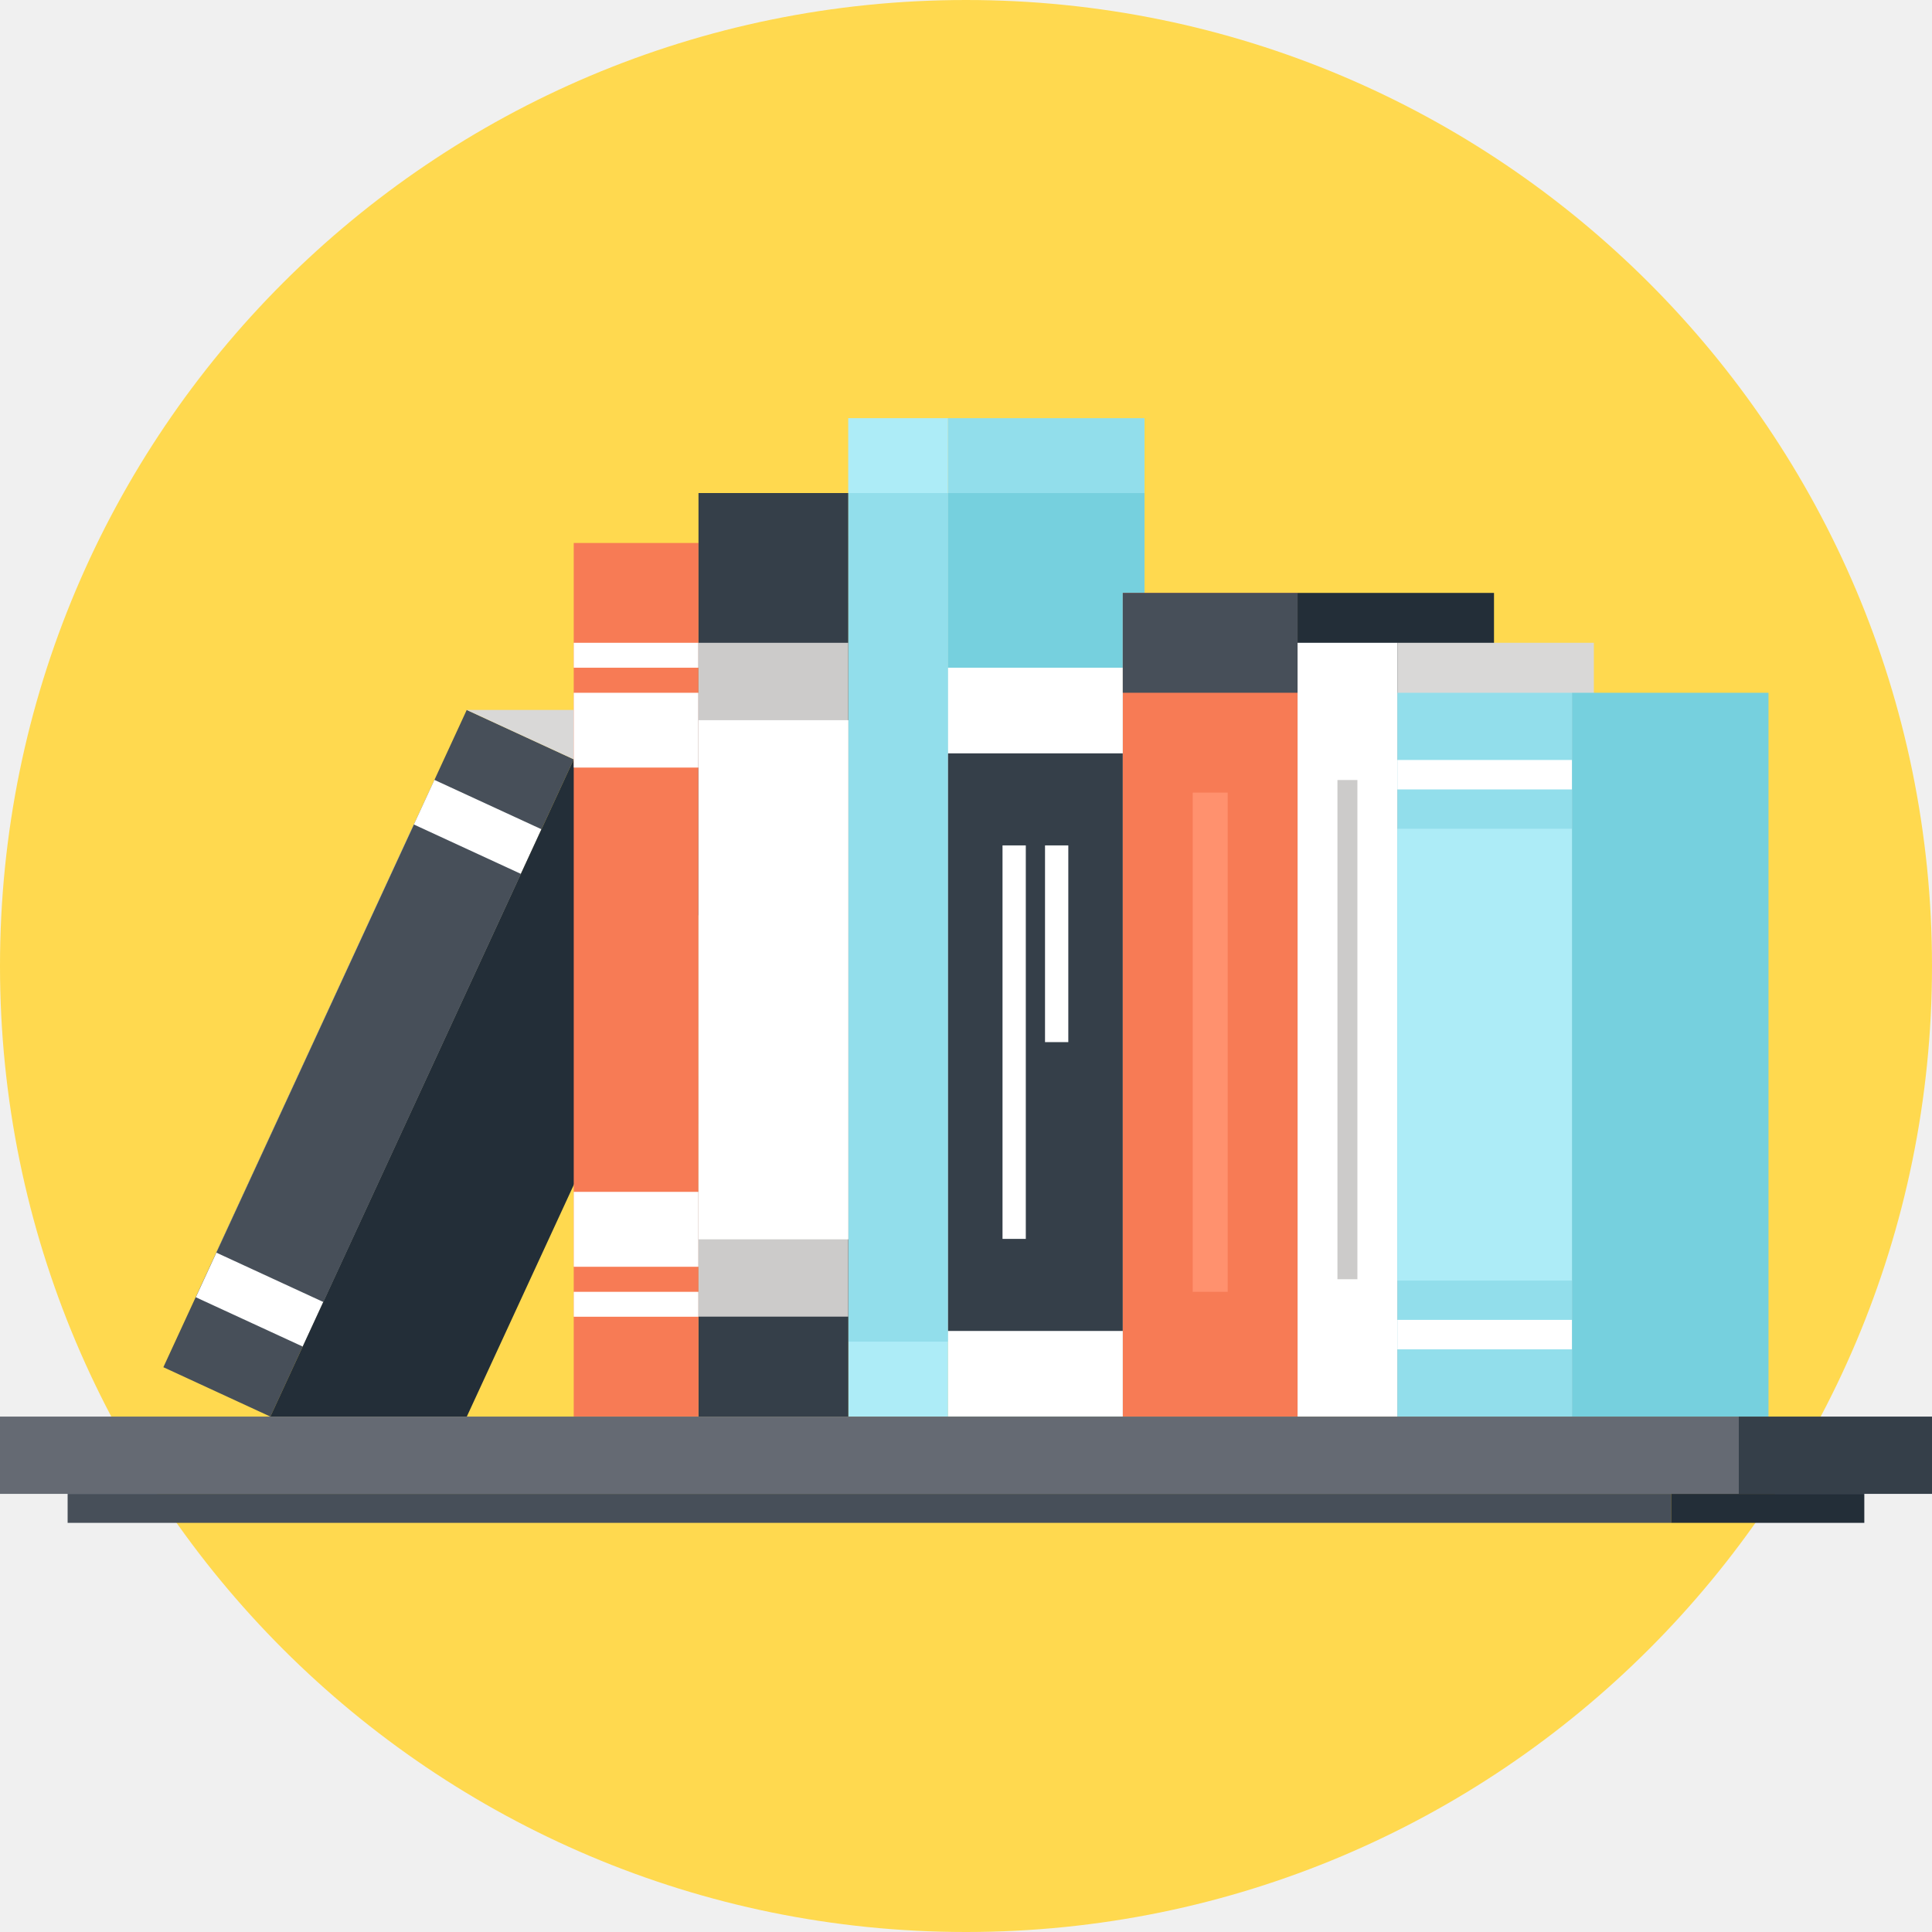
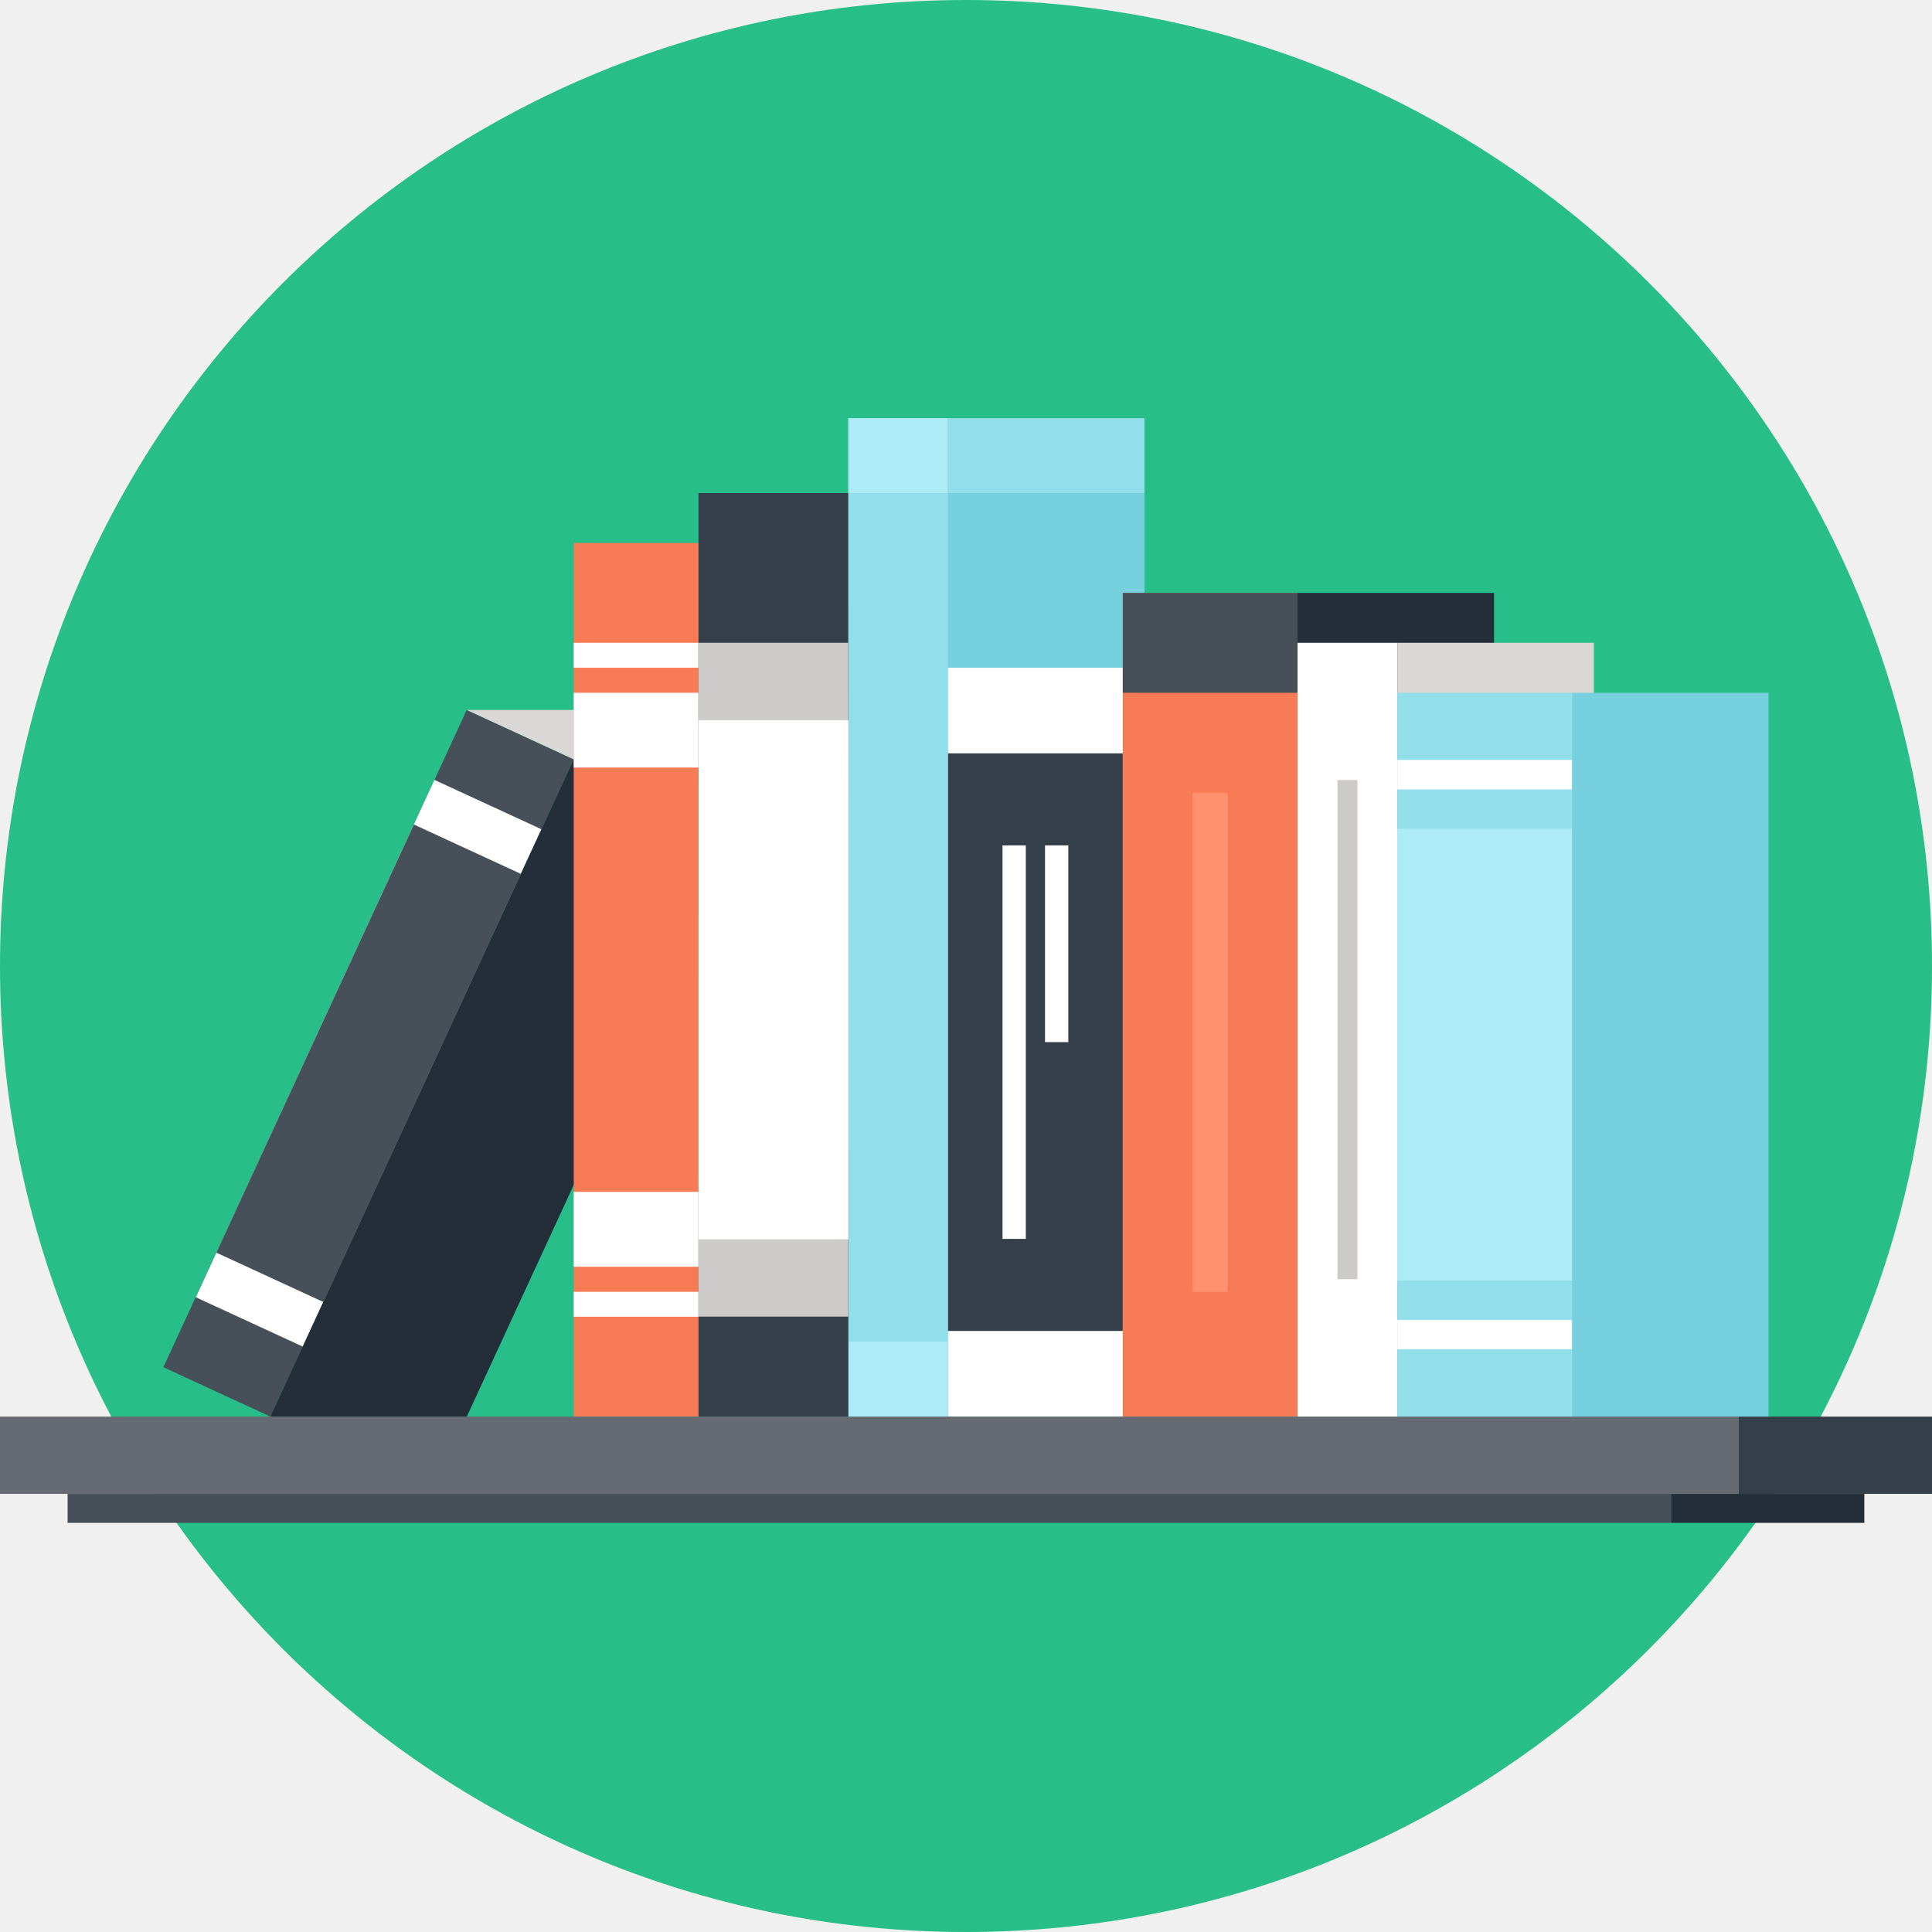
<svg xmlns="http://www.w3.org/2000/svg" width="200px" height="200px" viewBox="0 0 200 200" version="1.1">
  <defs />
  <g id="Page-1" stroke="none" stroke-width="1" fill="none" fill-rule="evenodd">
    <g id="002-library" fill-rule="nonzero">
-       <circle id="Oval" fill="#FFD94F" cx="100" cy="100" r="100" />
+       <circle id="Oval" fill="#27be89" cx="100" cy="100" r="100" />
      <rect id="Rectangle-path" fill="#474F59" transform="translate(38.15413, 110.0706) rotate(-155.2237) translate(-38.15413, -110.0706) " x="32.053" y="72.602" width="12.203" height="74.937" />
      <rect id="Rectangle-path" fill="#FFFFFF" transform="translate(38.16115, 110.069) rotate(-155.2417) translate(-38.16115, -110.069) " x="32.06" y="80.58" width="12.203" height="58.979" />
      <rect id="Rectangle-path" fill="#474F59" transform="translate(38.16101, 110.0685) rotate(-155.2289) translate(-38.16101, -110.0685) " x="32.061" y="85.663" width="12.2" height="48.81" />
      <polygon id="Shape" fill="#232E38" points="48.327 146.64 27.988 146.64 59.393 78.603 79.729 78.603" />
      <polygon id="Shape" fill="#D9D8D7" points="68.652 73.492 48.312 73.492 59.393 78.603 79.729 78.603" />
      <rect id="Rectangle-path" fill="#F77B55" x="59.393" y="56.21" width="12.916" height="90.426" />
      <g id="Group" transform="translate(59.375, 66.40625)" fill="#FFFFFF">
        <rect id="Rectangle-path" x="0.018" y="5.31" width="12.916" height="7.742" />
        <rect id="Rectangle-path" x="0.018" y="0.136" width="12.916" height="2.58" />
        <rect id="Rectangle-path" x="0.018" y="56.974" width="12.916" height="7.755" />
        <rect id="Rectangle-path" x="0.018" y="67.323" width="12.916" height="2.579" />
      </g>
      <rect id="Rectangle-path" fill="#ADECF7" x="87.807" y="43.289" width="10.336" height="103.355" />
      <rect id="Rectangle-path" fill="#92DEEB" x="87.807" y="51.041" width="10.336" height="87.845" />
      <rect id="Rectangle-path" fill="#76D0DE" x="98.142" y="51.041" width="20.337" height="95.6" />
      <rect id="Rectangle-path" fill="#92DEEB" x="98.142" y="43.289" width="20.337" height="7.755" />
      <rect id="Rectangle-path" fill="#FFFFFF" x="98.142" y="69.123" width="18.09" height="77.51" />
      <rect id="Rectangle-path" fill="#353F49" x="98.142" y="77.987" width="18.09" height="59.793" />
      <g id="Group" transform="translate(103.5156, 87.5)" fill="#FFFFFF">
        <rect id="Rectangle-path" x="0.265" y="0.016" width="2.41" height="40.734" />
        <rect id="Rectangle-path" x="4.665" y="0.016" width="2.41" height="20.364" />
      </g>
      <rect id="Rectangle-path" fill="#F77B55" x="116.232" y="61.378" width="18.09" height="85.264" />
      <rect id="Rectangle-path" fill="#474F59" x="116.232" y="61.378" width="18.09" height="10.336" />
      <rect id="Rectangle-path" fill="#FF916E" x="123.471" y="82.052" width="3.62" height="51.677" />
      <rect id="Rectangle-path" fill="#232E38" x="134.323" y="61.378" width="20.336" height="85.264" />
      <rect id="Rectangle-path" fill="#FFFFFF" x="134.323" y="66.542" width="10.336" height="80.103" />
      <rect id="Rectangle-path" fill="#CCCBCA" x="138.452" y="80.748" width="2.066" height="51.677" />
      <rect id="Rectangle-path" fill="#D9D8D7" x="144.658" y="66.542" width="20.338" height="80.103" />
      <rect id="Rectangle-path" fill="#92DEEB" x="144.658" y="71.716" width="18.09" height="74.929" />
      <rect id="Rectangle-path" fill="#ADECF7" x="144.658" y="85.793" width="18.09" height="46.774" />
      <g id="Group" transform="translate(144.5312, 78.51562)" fill="#FFFFFF">
        <rect id="Rectangle-path" x="0.127" y="58.117" width="18.09" height="3.052" />
        <rect id="Rectangle-path" x="0.127" y="0.157" width="18.09" height="3.049" />
      </g>
      <rect id="Rectangle-path" fill="#76D0DE" x="162.736" y="71.716" width="20.338" height="74.929" />
      <polygon id="Shape" fill="#353F49" points="72.308 51.041 87.807 51.041 87.82 146.64 72.314 146.64" />
      <rect id="Rectangle-path" fill="#CCCBCA" x="72.31" y="66.543" width="15.497" height="69.755" />
      <rect id="Rectangle-path" fill="#FFFFFF" x="72.31" y="74.554" width="15.51" height="53.739" />
      <rect id="Rectangle-path" fill="#474F59" x="7" y="154.645" width="166" height="3" />
      <rect id="Rectangle-path" fill="#232E38" x="172.993" y="154.645" width="20" height="3" />
      <rect id="Rectangle-path" fill="#656A73" x="0" y="146.645" width="180" height="8" />
      <rect id="Rectangle-path" fill="#353F49" x="180" y="146.645" width="20" height="8" />
    </g>
  </g>
</svg>
